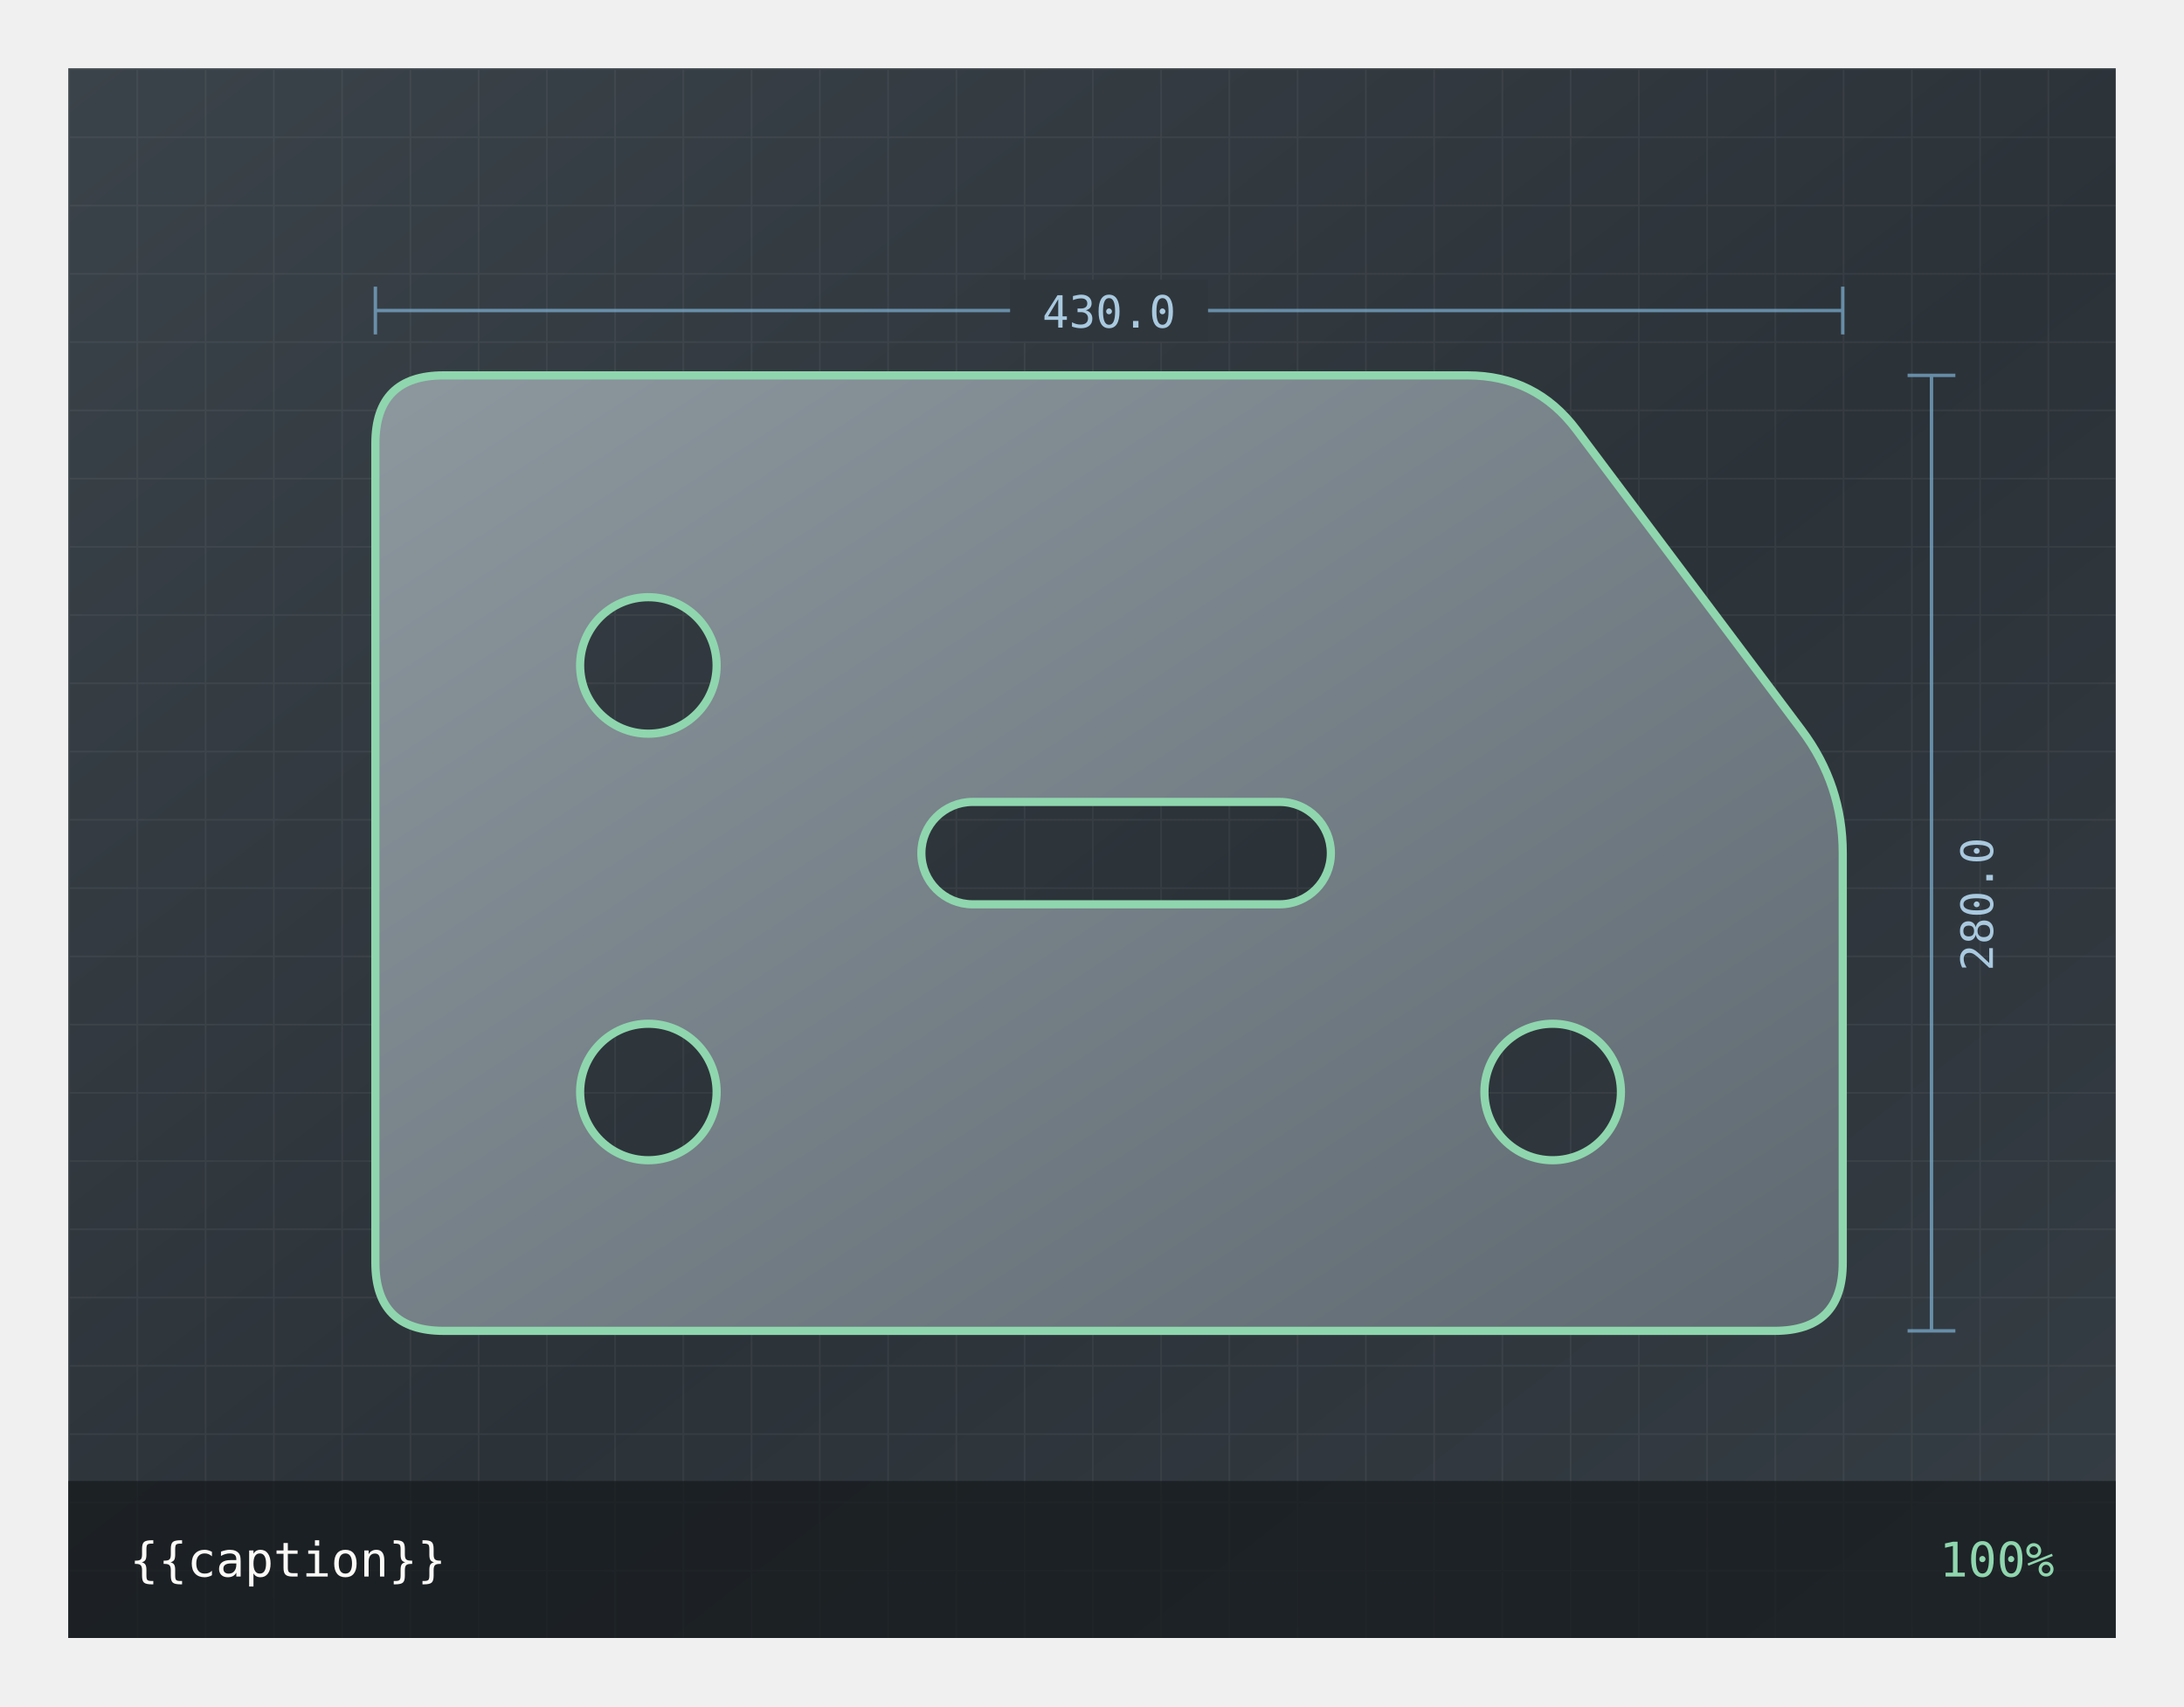
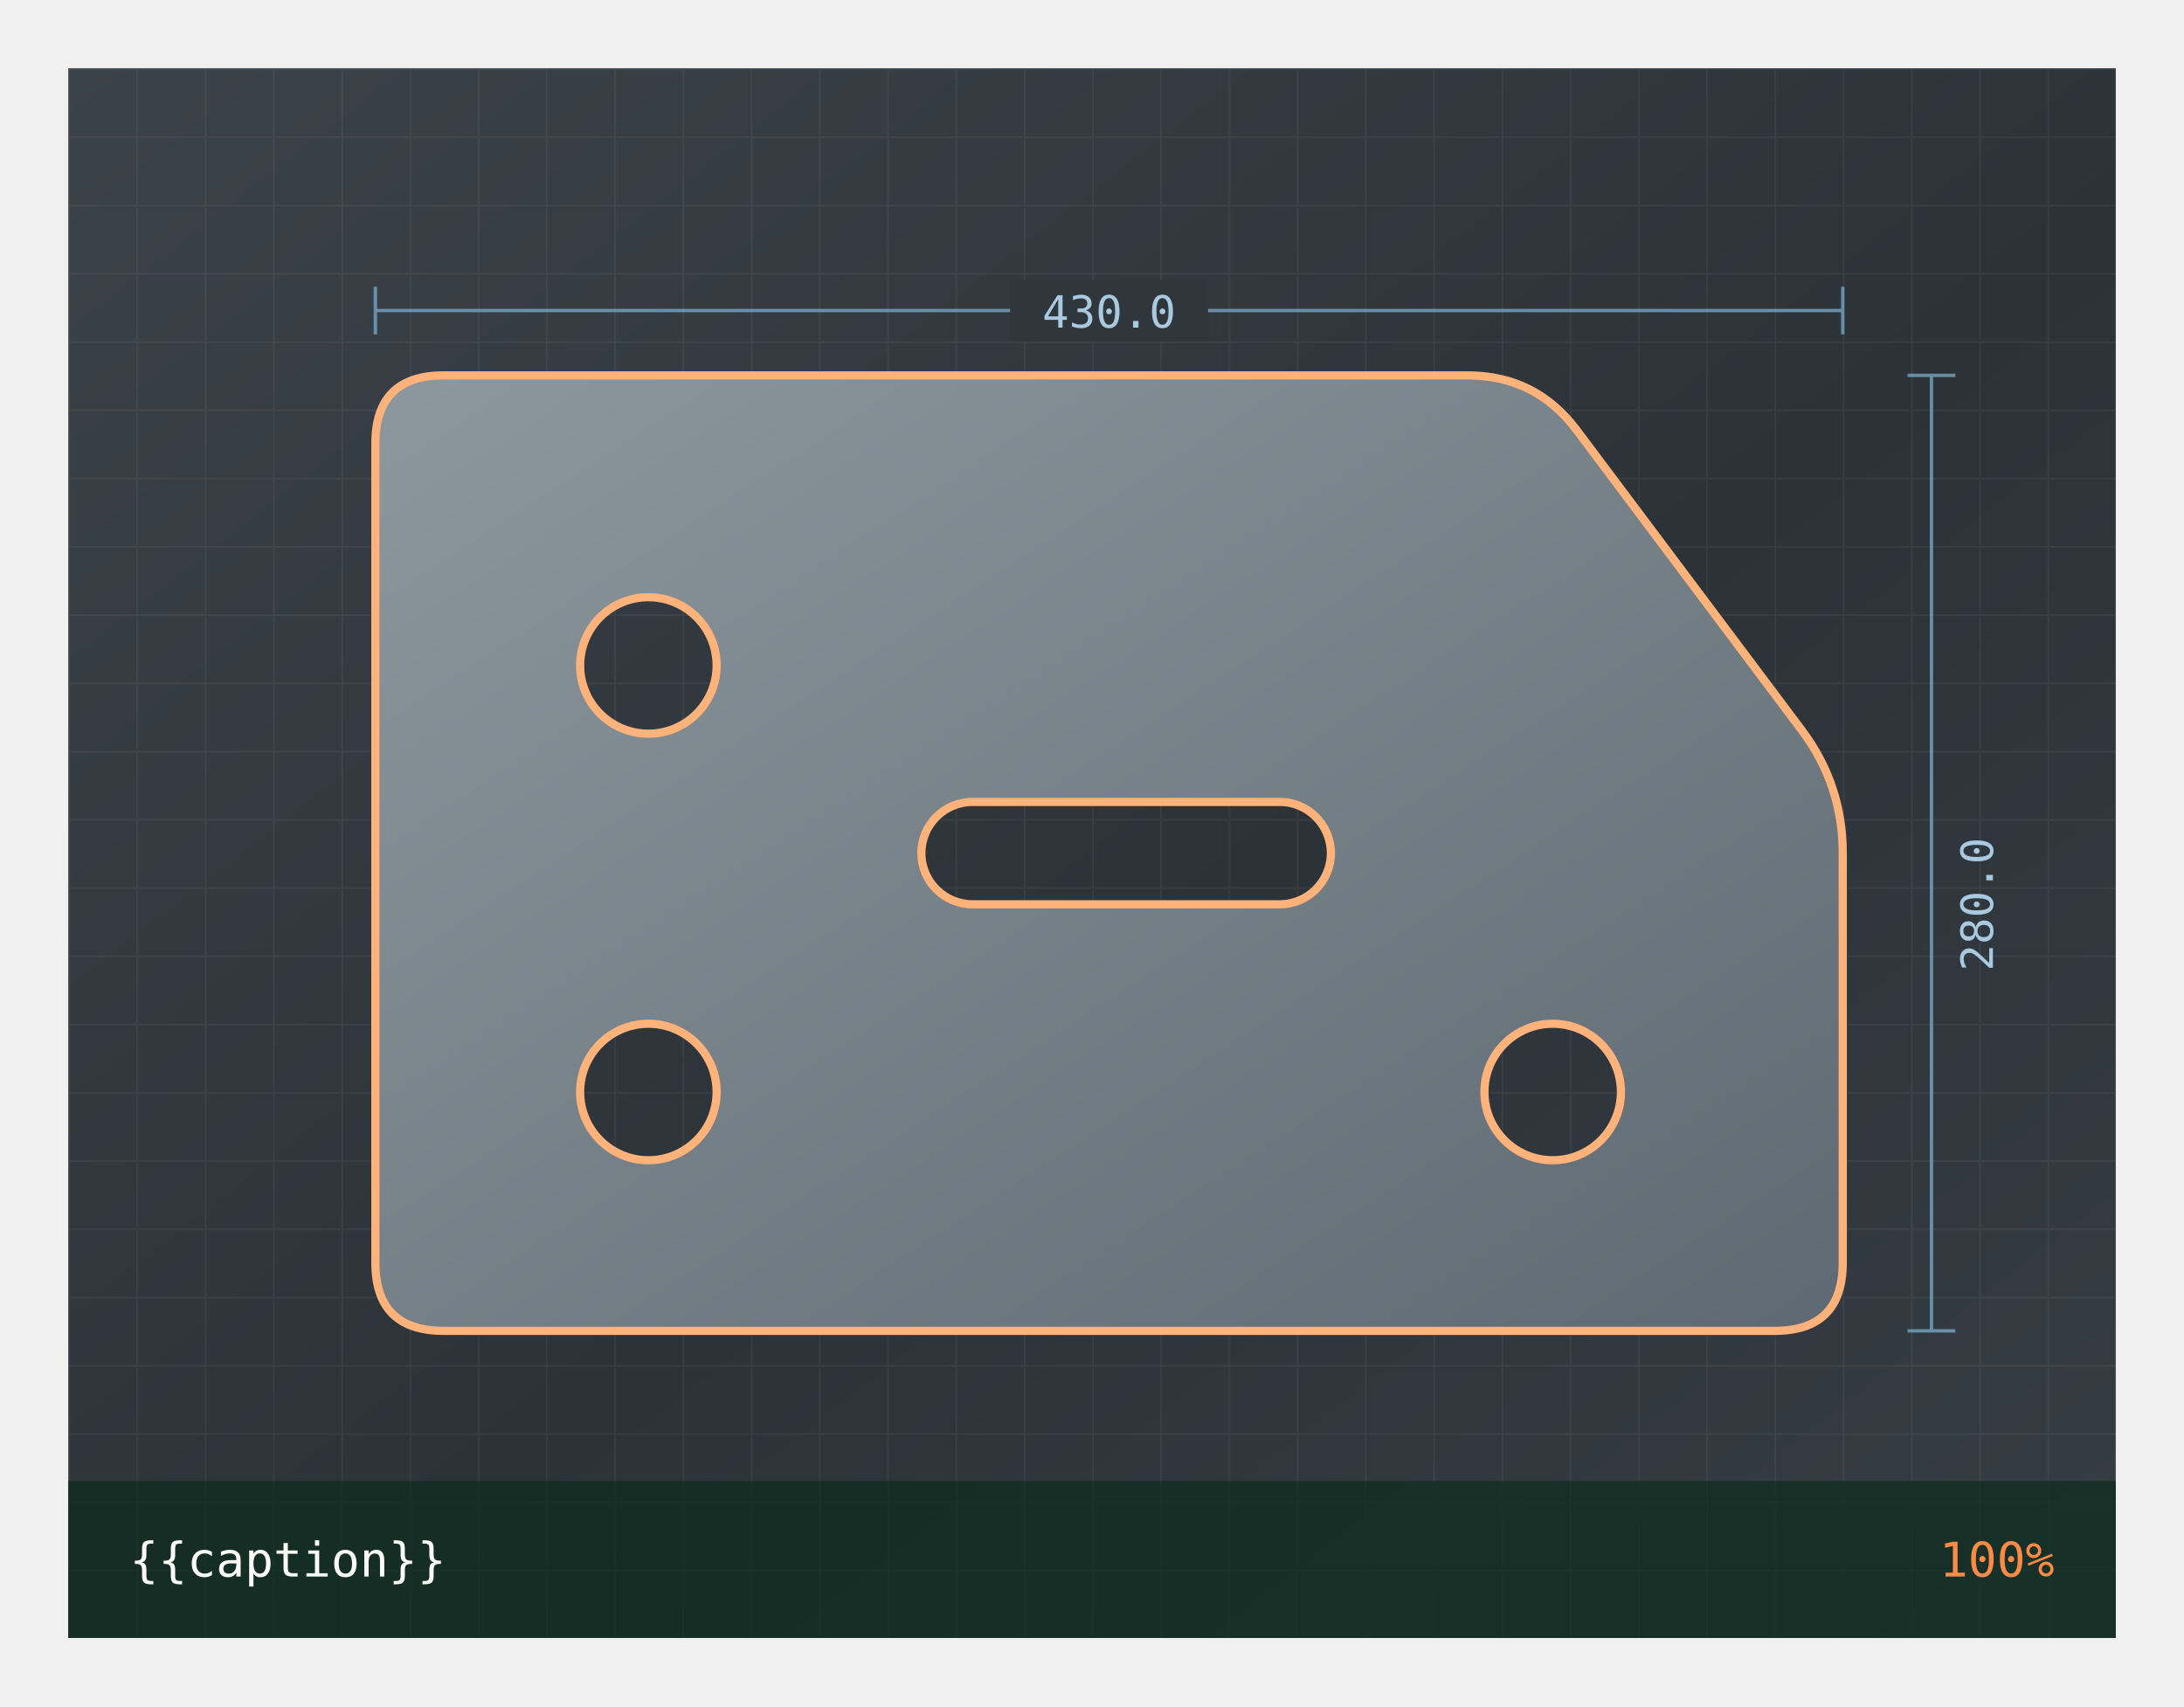
<svg viewBox="0 0 640 500" role="img" aria-label="{{label}}">
  <defs>
    <linearGradient id="{{id}}-plate" x1="0" y1="0" x2="1" y2="1">
      <stop offset="0" stop-color="#3b434a" />
      <stop offset=".55" stop-color="#2b3238" />
      <stop offset="1" stop-color="#363e45" />
    </linearGradient>
    <linearGradient id="{{id}}-partFill" x1="0" y1="0" x2="1" y2="1">
      <stop offset="0" stop-color="#8d979e" />
      <stop offset="1" stop-color="#5f6971" />
    </linearGradient>
    <pattern id="{{id}}-grid" width="20" height="20" patternUnits="userSpaceOnUse">
      <path d="M20 0H0V20" fill="none" stroke="#fff" stroke-opacity=".05" />
    </pattern>
    <filter id="{{id}}-glow" x="-200%" y="-200%" width="500%" height="500%">
      <feGaussianBlur stdDeviation="5" />
    </filter>
  </defs>
  <rect x="20" y="20" width="600" height="460" fill="url(#{{id}}-plate)" />
  <rect x="20" y="20" width="600" height="460" fill="url(#{{id}}-grid)" />
  <g class="luffman-cut__part">
    <path fill="url(#{{id}}-partFill)" fill-rule="evenodd" d="M130 110H430Q450 110 462 126L528 214Q540 230 540 250V370Q540 390 520 390H130Q110 390 110 370V130Q110 110 130 110Z M190 175a20 20 0 1 0 .01 0Z M190 300a20 20 0 1 0 .01 0Z M455 300a20 20 0 1 0 .01 0Z M285 235H375a15 15 0 0 1 0 30H285a15 15 0 0 1 0-30Z" />
  </g>
  <g fill="none" stroke="#7fb3d5" stroke-opacity=".55" stroke-width="1.2" stroke-dasharray="7 5">
    <path d="M210 195a20 20 0 1 0-40 0a20 20 0 1 0 40 0Z" />
    <path d="M210 320a20 20 0 1 0-40 0a20 20 0 1 0 40 0Z" />
    <path d="M475 320a20 20 0 1 0-40 0a20 20 0 1 0 40 0Z" />
    <path d="M285 235H375a15 15 0 0 1 0 30H285a15 15 0 0 1 0-30Z" />
    <path d="M130 110H430Q450 110 462 126L528 214Q540 230 540 250V370Q540 390 520 390H130Q110 390 110 370V130Q110 110 130 110Z" />
  </g>
-   <g class="luffman-cut__kerf" fill="none" stroke="#8fd6ae" stroke-width="2.4" stroke-linecap="round">
+   <g class="luffman-cut__kerf" fill="none" stroke="#ffb27a" stroke-width="2.4" stroke-linecap="round">
    <path d="M210 195a20 20 0 1 0-40 0a20 20 0 1 0 40 0Z" />
    <path d="M210 320a20 20 0 1 0-40 0a20 20 0 1 0 40 0Z" />
    <path d="M475 320a20 20 0 1 0-40 0a20 20 0 1 0 40 0Z" />
    <path d="M285 235H375a15 15 0 0 1 0 30H285a15 15 0 0 1 0-30Z" />
    <path d="M130 110H430Q450 110 462 126L528 214Q540 230 540 250V370Q540 390 520 390H130Q110 390 110 370V130Q110 110 130 110Z" />
  </g>
  <g font-family="IBM Plex Mono,Consolas,monospace" font-size="13" fill="#a9c9df">
    <path d="M110 84V98M540 84V98M110 91H540" stroke="#7fb3d5" stroke-opacity=".7" fill="none" />
    <rect x="296" y="82" width="58" height="18" fill="#2f363c" />
    <text x="325" y="96" text-anchor="middle">430.0</text>
    <path d="M566 110V390M559 110H573M559 390H573" stroke="#7fb3d5" stroke-opacity=".7" fill="none" />
    <text transform="translate(584 265) rotate(-90)" text-anchor="middle">280.0</text>
  </g>
  <g class="luffman-cut__sparks" />
  <g class="luffman-cut__head" style="display:none">
-     <circle r="16" fill="#3fb27f" filter="url(#{{id}}-glow)" opacity=".9" />
+     <circle r="16" fill="#ff6a13" filter="url(#{{id}}-glow)" opacity=".9" />
    <circle r="4" fill="#fff" />
  </g>
-   <rect x="20" y="434" width="600" height="46" fill="#16191c" fill-opacity=".72" />
+   <rect x="20" y="434" width="600" height="46" fill="#0c2c1e" fill-opacity=".72" />
  <text x="38" y="462" font-family="IBM Plex Mono,Consolas,monospace" font-size="14" fill="#fbfaf6">{{caption}}</text>
-   <text class="luffman-cut__percent" x="602" y="462" text-anchor="end" font-family="IBM Plex Mono,Consolas,monospace" font-size="14" fill="#8fd6ae">100%</text>
+   <text class="luffman-cut__percent" x="602" y="462" text-anchor="end" font-family="IBM Plex Mono,Consolas,monospace" font-size="14" fill="#ff8a45">100%</text>
</svg>
